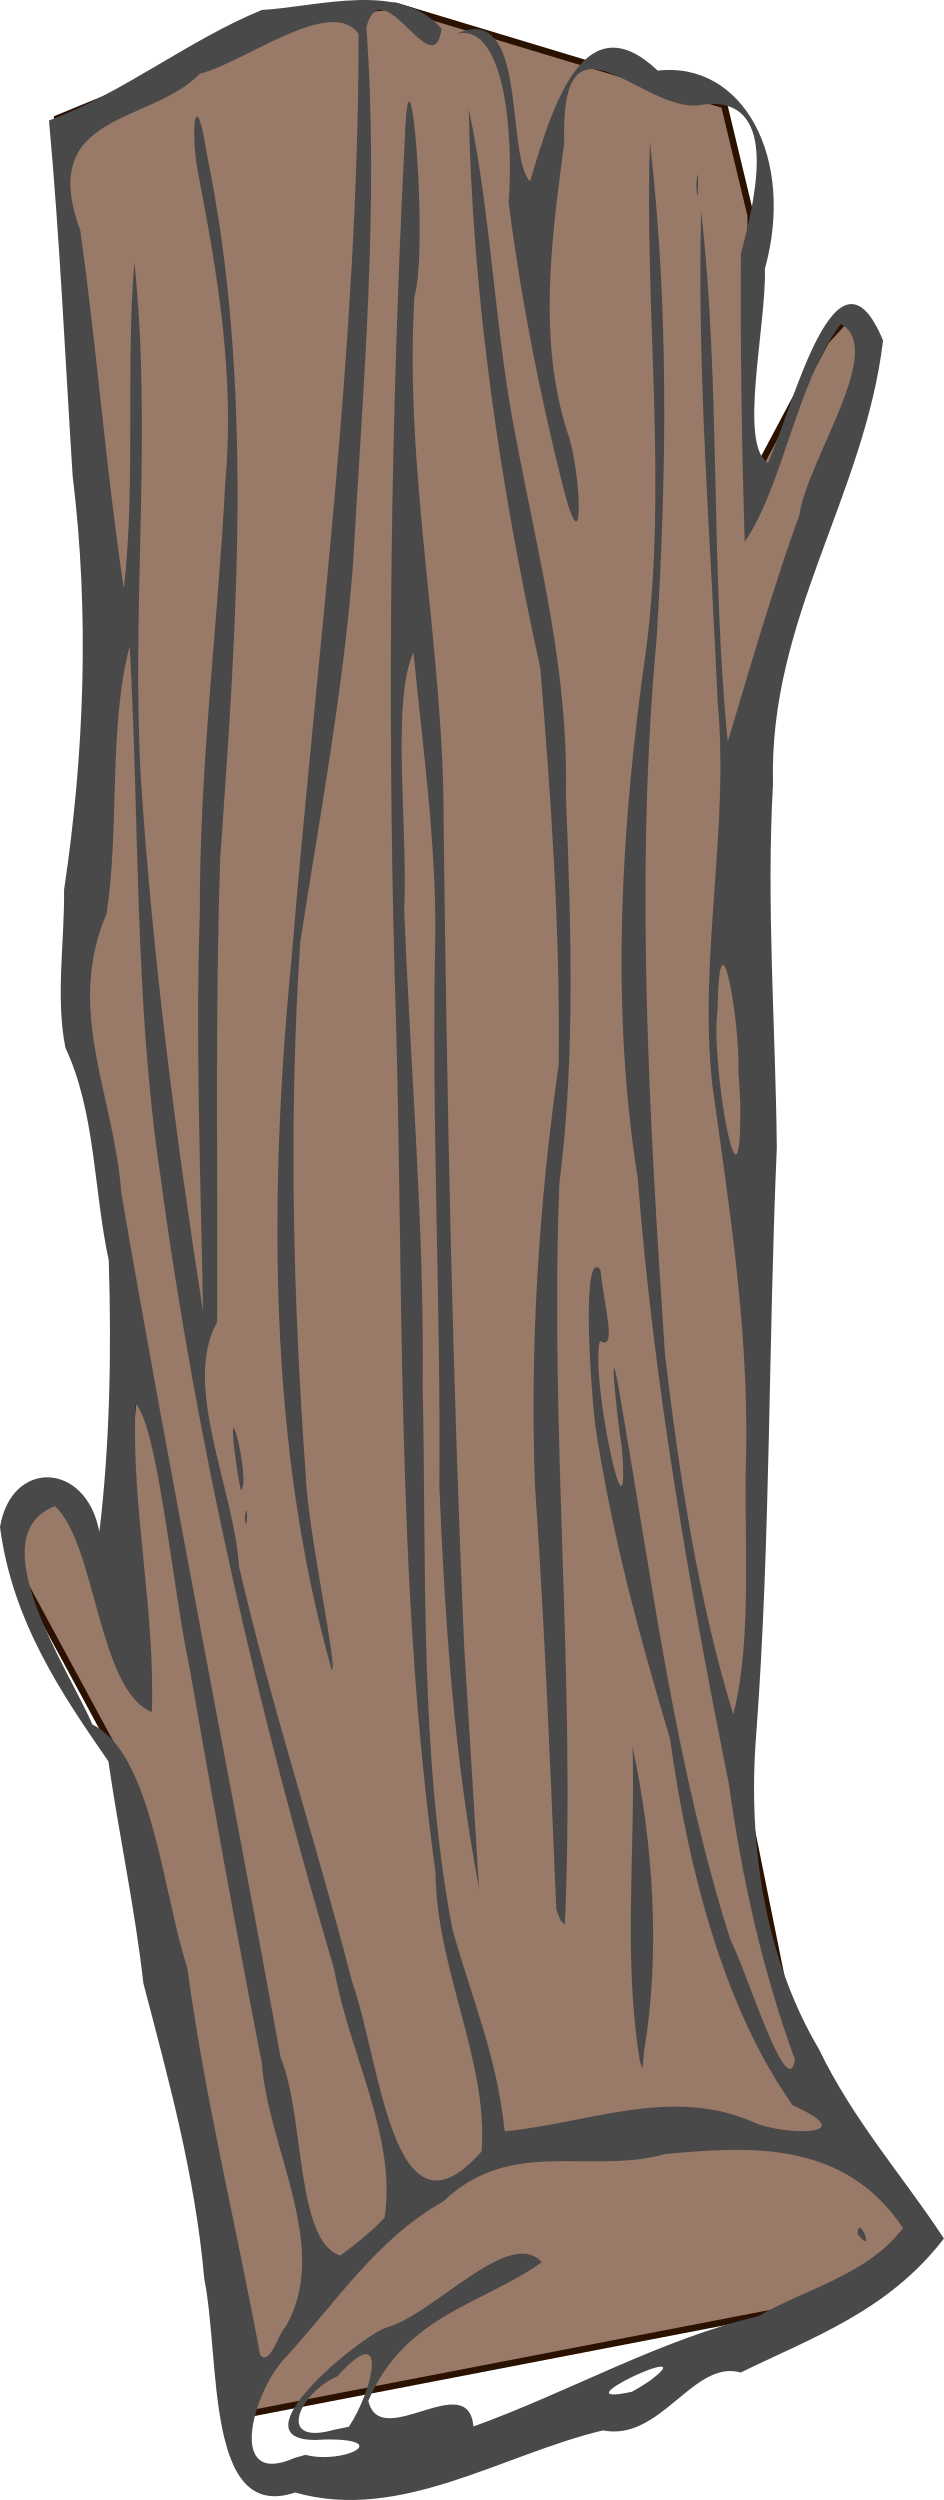
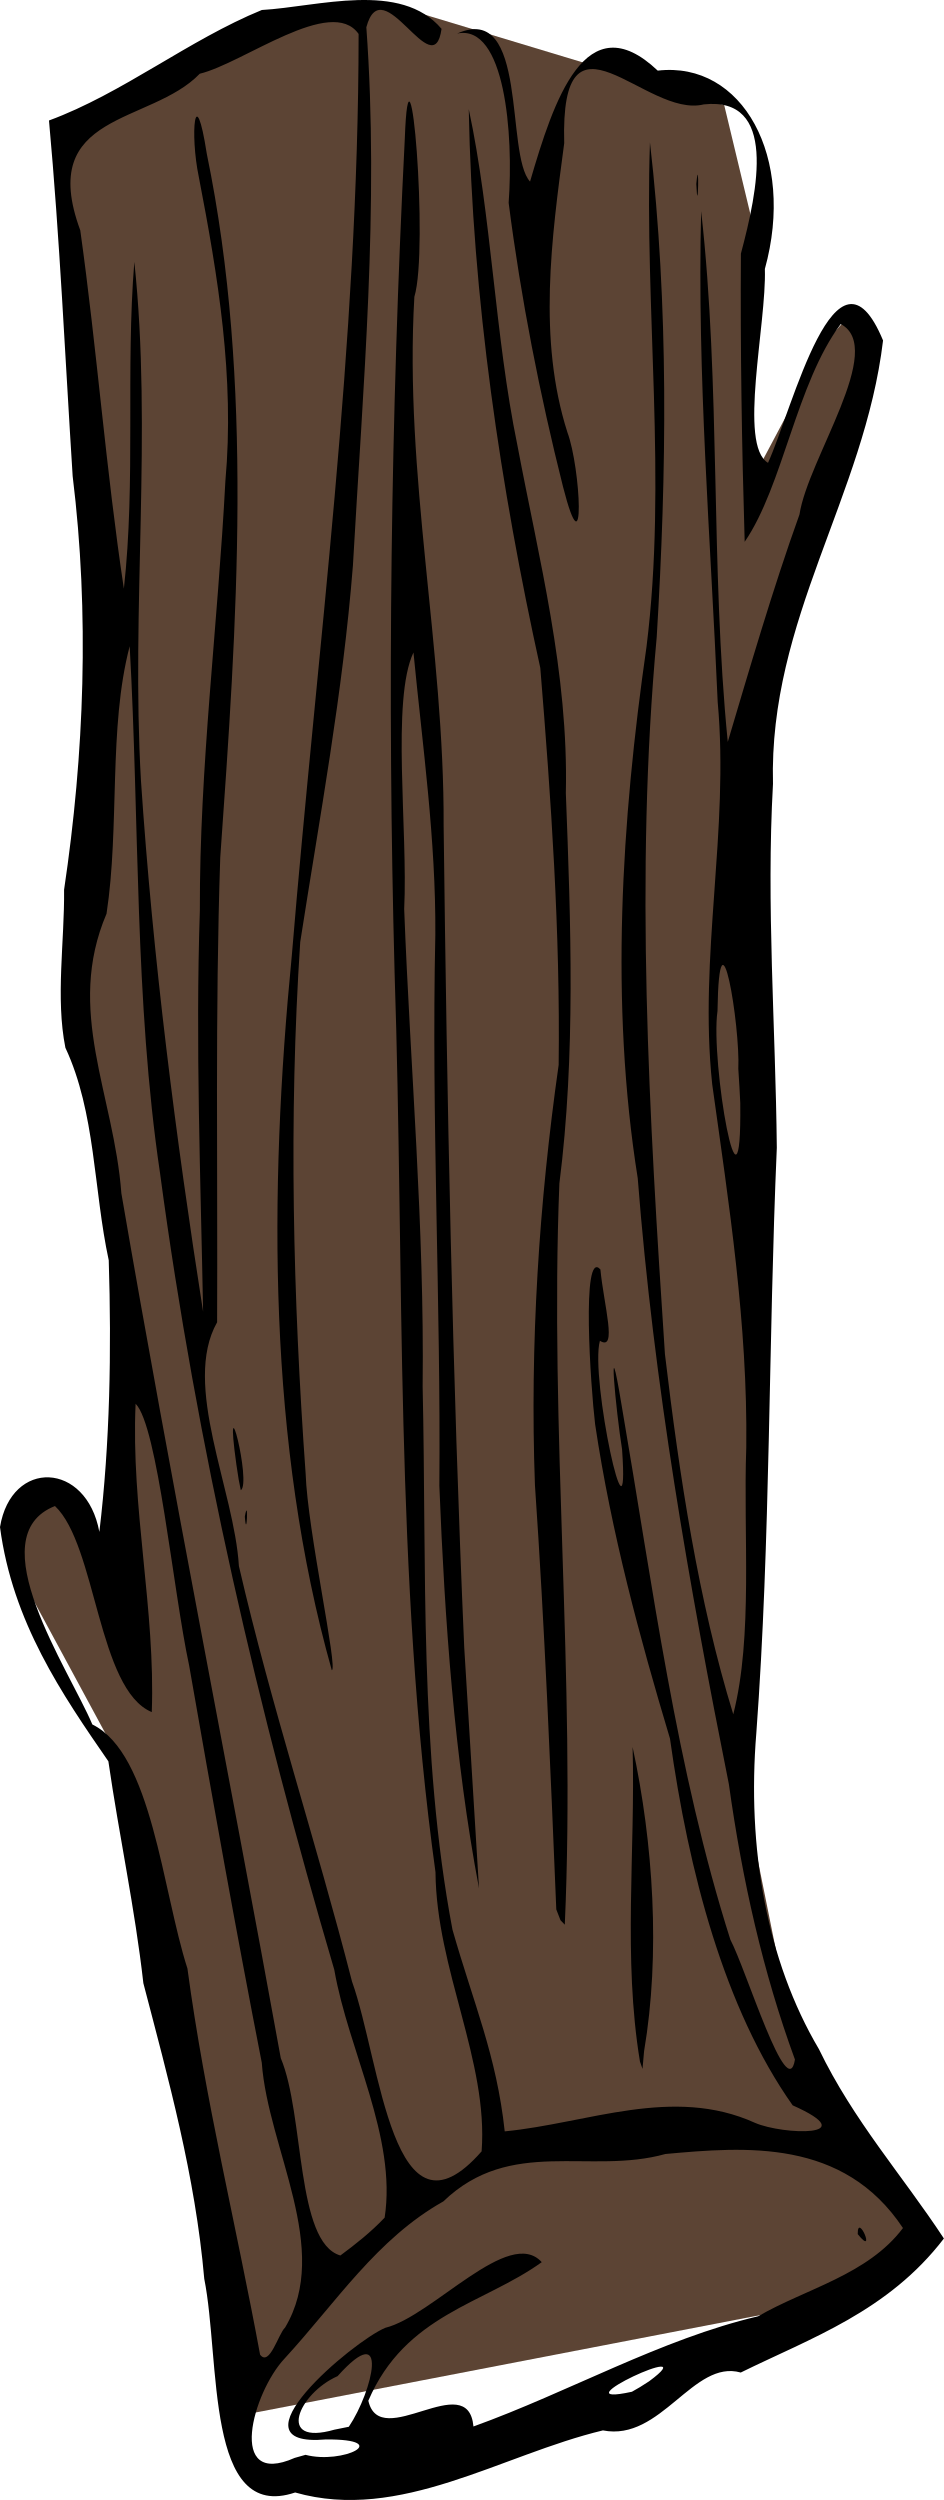
<svg xmlns="http://www.w3.org/2000/svg" viewBox="0 0 290.214 768.658" width="290.214" height="768.658" version="1.1" id="svg14" xml:space="preserve">
  <defs id="defs18" />
-   <path style="fill:#997967;fill-opacity:1;stroke:#2b1100;stroke-width:2" d="M 78.047,741.859 C 77.368,737.785 35.95,539.522 35.95,539.522 L 4.038,480.45 7.433,461.439 19.655,458.723 35.95,481.808 42.74,412.552 20.334,301.199 35.271,184.413 17.618,36.395 93.664,5.162 l 27.838,-3.395 101.168,30.554 8.148,33.949 v 82.157 l 23.085,-43.455 7.469,-8.148 7.469,10.185 -39.381,121.538 3.395,264.803 -5.432,50.924 15.617,77.404 37.344,61.787 -8.827,21.048 z" id="path8208" />
-   <path style="fill:#494949;fill-opacity:1;stroke-width:1" d="M 90.75,766.349 C 63.043,775.706 67.822,725.674 62.799,700.64 60.041,668.996 51.775,639.278 44.077,609.754 41.49,586.775 36.624,564.373 33.322,541.547 19.134,521.013 3.826,498.677 0,469.523 c 3.484,-21.09 26.582,-20.181 30.547,1.483 3.276,-27.252 3.753,-55.81 2.887,-83.5 -4.705,-21.815 -4.025,-45.463 -13.329,-65.365 -3.061,-15.325 -0.235,-32.684 -0.403,-48.576 6.238,-41.837 7.834,-84.897 2.637,-127.174 C 20.014,109.929 18.384,73.339 15.061,37.046 37.661,28.726 58.032,12.269 80.501,3.072 c 17.371,-1 42.684,-9.047 55.257,5.794 -2.486,17.864 -18.179,-18.97 -23.121,-0.489 4,55.237 -1.047,110.491 -4.129,165.535 -3.091,39.136 -10.223,77.291 -16.198,115.726 -3.587,54.241 -2.22,109.273 1.663,163.454 0.567,17.336 10.025,60.206 8.037,60.431 C 82.38,443.811 82.568,366.975 89.727,293.723 97.511,199.516 110.241,105.66 110.257,10.439 101.881,-1.494 74.857,19.425 61.421,22.668 46.26,38.425 11.195,34.259 24.681,70.824 c 5.121,36.565 7.896,73.715 13.405,110.172 3.686,-33.218 0.522,-67.145 3.215,-100.474 5.559,52.35 -1.025,106.467 2.038,159.467 3.677,54.895 10.7,109.744 19.109,163.318 -0.743,-40.604 -2.381,-82.246 -1.001,-123.295 C 61.319,235.632 67.003,191.954 69.298,147.879 72.176,116.013 67.02,84.904 61.128,54.41 58.335,41.123 59.984,24.141 63.581,47.287 78.112,117.699 72.835,191.812 67.72,263.617 c -1.606,47.605 -0.748,95.286 -0.966,142.929 -10.889,19.261 5.295,51.475 6.698,74.95 10.018,43.38 23.773,84.791 34.775,127.735 8.857,24.729 12.502,83.475 39.851,52.234 2.1,-27.733 -13.934,-55.978 -14.18,-85.838 -12.575,-91.034 -9.52,-184.241 -12.574,-276.455 -2.281,-85.487 -1.194,-171.194 3.134,-256.471 1.425,-39.325 7.438,33.81 2.945,48.548 -3.186,54.861 9.23,107.957 8.998,162.634 1.018,84.238 2.66,168.528 6.332,252.612 1.568,24.598 3.004,49.981 4.549,74.135 -7.593,-40.201 -10.542,-82.272 -12.198,-123.786 0.47,-56.413 -2.475,-112.9 -1.237,-169.38 0.204,-29.22 -3.934,-58.139 -6.721,-86.851 -6.861,14.596 -1.662,54.658 -2.855,78.872 1.878,48.939 6.253,97.704 5.676,146.859 1.245,55.661 -1.076,112.829 9.171,166.945 6.457,22.685 13.543,38.635 16.068,62.029 25.556,-2.478 51.693,-14.102 76.977,-2.607 8.647,3.725 33.742,4.494 11.554,-5.396 -21.038,-29.768 -32.014,-71.933 -37.723,-112.763 -9.312,-31.078 -18.03,-63.222 -23.018,-96.659 -1.383,-11.435 -4.285,-54.226 1.626,-47.584 1.047,10.966 5.31,25.364 -0.157,21.934 -3.127,11.223 9.319,68.667 6.814,33.347 -1.853,-11.381 -4.696,-41.268 -0.126,-13.475 9.509,55.29 16.831,112.156 33.433,164.266 4.924,9.356 17.554,50.863 19.85,36.858 -9.829,-26.814 -16.191,-55.153 -20.316,-84.674 -12.237,-61.144 -23.098,-123.077 -28.022,-186.309 -8.583,-53.87 -5.004,-109.798 2.699,-163.406 6.396,-51.398 -0.682,-103.347 1.059,-155.082 5.804,50.343 5.166,101.426 2.078,152.111 -6.76,73.215 -2.318,147.28 2.527,220.451 4.473,37.604 10.264,75.853 21.013,110.754 6.138,-24.081 3.032,-55.227 3.996,-82.084 0.465,-37.802 -5.344,-74.83 -10.47,-111.598 -4.186,-39.385 5.288,-78.096 1.685,-117.529 -2.17,-50.252 -6.367,-100.572 -5.09,-150.949 6.068,53.884 2.819,109.265 8.188,163.188 6.423,-21.58 13.959,-47.478 22.051,-69.935 2.598,-17.151 26.766,-51.114 12.672,-58.543 -13.69,18.314 -17.678,49.656 -29.524,66.95 -0.884,-29.284 -1.359,-59.236 -1.164,-88.599 5.266,-19.734 11.242,-48.324 -11.402,-45.889 -17.899,4.453 -44.2,-33.989 -42.922,11.937 -3.929,29.417 -8.137,60.315 0.979,88.882 4.088,10.901 5.716,44.361 -1.352,16.711 -7.144,-28.385 -12.936,-57.795 -16.71,-87.277 1.545,-21.075 -1.111,-55.088 -15.828,-52.038 21.973,-9.835 14.681,37.101 22.406,45.518 7.253,-24.802 17.077,-55.15 39.255,-34.116 26.047,-3.006 42.455,26.59 32.944,60.974 0.542,17.026 -8.244,54.107 0.968,59.62 7.583,-16.681 20.986,-72.362 35.37,-37.624 -5.711,47.864 -35.177,85.68 -33.84,136.325 -2.095,37.445 0.803,74.609 1.175,111.889 -2.613,59.977 -1.88,120.169 -6.301,179.987 -2.881,35.117 3.068,69.786 19.261,97.176 10.61,21.981 25.63,38.739 38.415,58.196 -17.202,22.46 -40.9,30.596 -62.463,41.212 -14.599,-4.153 -24.493,21.318 -42.379,17.79 -31.29,7.508 -62.395,28.296 -94.622,19.09 z m 3.188,-11.577 c 11.413,3.011 27.288,-4.846 6.3,-4.733 -30.772,2.71 8.3,-30.184 18.244,-34.33 14.479,-3.548 38.075,-31.316 48.083,-20.175 -17.903,12.911 -41.931,16.059 -53.315,42.594 3.567,15.889 30.649,-10.278 32.321,7.926 29.321,-10.573 57.576,-26.826 87.523,-33.881 14.482,-8.432 33.707,-12.708 44.532,-27.129 -18.28,-27.569 -48.455,-25.001 -73.03,-22.769 -23.271,6.513 -47.597,-5.339 -68.276,14.572 -20.462,11.497 -32.963,31.048 -48.803,48.296 -9.789,10.395 -18,39.913 3.087,30.568 l 3.333,-0.939 z M 263.721,686.914 c -0.109,-7.01 5.926,7.384 0,0 z M 107.249,746.141 c 7.342,-10.911 12.702,-33.604 -3.449,-15.567 -12.035,5.308 -19.063,21.655 -0.966,16.457 z m 92.329,-13.983 c 18.439,-13.624 -29.648,8.522 -5.288,3.22 l 2.51,-1.446 z M 87.649,715.645 C 102.04,691.507 82.403,660.67 80.484,634.194 72.591,593.836 65.289,552.944 58.169,512.176 53.162,488.814 48.494,438.431 41.696,431.601 c -1.473,31.783 6.13,63.464 4.97,94.806 -16.596,-6.906 -17.002,-51.323 -29.765,-63.356 -23.643,9.291 4.357,50.271 11.49,67.157 18.331,8.978 21.472,50.867 29.239,75.046 5.423,40.305 15.036,79.074 22.335,118.712 2.914,3.847 5.649,-6.486 7.683,-8.32 z m 30.614,-33.803 c 3.795,-24.714 -11.133,-51.242 -15.482,-76.211 C 79.524,526.588 60.494,445.014 49.218,360.798 41.319,307.571 42.892,252.59 39.873,198.682 c -6.59,25.117 -3.021,55.41 -7.117,82.249 -12.728,29.814 2.279,55.477 4.56,85.971 15.277,88.985 32.919,177.178 49.011,265.894 7.336,17.415 4.553,56.651 18.324,60.684 4.696,-3.483 9.356,-7.142 13.613,-11.638 z M 227.003,328.64 c 0.62,-13.107 -5.873,-52.969 -6.399,-17.781 -2.245,15.476 7.479,70.996 7.004,28.309 l -0.257,-4.943 z m -30.242,305.212 c -5.266,-31.956 -1.373,-64.531 -2.261,-96.711 6.37,29.596 8.6,63.602 3.533,93.509 l -0.488,5.455 z m -25.723,-46.777 c -1.8,-43.468 -3.584,-87.087 -6.566,-130.509 -1.576,-43.338 1.26,-86.71 7.294,-129.152 0.517,-40.738 -2.328,-81.638 -5.643,-122.04 -12.236,-55.585 -20.899,-113.511 -21.999,-171.813 7.007,32.644 8.007,69.586 14.927,103.196 6.646,35.228 15.775,70.028 14.925,107.092 1.522,40.036 3.041,80.443 -1.987,120.039 -3.054,75.959 5.059,152.008 1.664,227.881 l -1.326,-1.379 -1.29,-3.315 z M 75.279,466.28 c 1.197,-6.848 0.553,7.95 0,0 z m -2.595,-15.94 c -3.978,-28.483 4.743,5.811 1.35,7.843 l -0.648,-3.268 z M 214.084,56.575 c 0.971,-10.413 0.53,11.827 0,0 z" id="path6852" />
+   <path style="fill:#5c4434;fill-opacity:1" d="M 78.047,741.859 C 77.368,737.785 35.95,539.522 35.95,539.522 L 4.038,480.45 7.433,461.439 19.655,458.723 35.95,481.808 42.74,412.552 20.334,301.199 35.271,184.413 17.618,36.395 93.664,5.162 l 27.838,-3.395 101.168,30.554 8.148,33.949 v 82.157 l 23.085,-43.455 7.469,-8.148 7.469,10.185 -39.381,121.538 3.395,264.803 -5.432,50.924 15.617,77.404 37.344,61.787 -8.827,21.048 z" id="path8208" />
+   <path style="fill:#000000;fill-opacity:1" d="M 90.75,766.349 C 63.043,775.706 67.822,725.674 62.799,700.64 60.041,668.996 51.775,639.278 44.077,609.754 41.49,586.775 36.624,564.373 33.322,541.547 19.134,521.013 3.826,498.677 0,469.523 c 3.484,-21.09 26.582,-20.181 30.547,1.483 3.276,-27.252 3.753,-55.81 2.887,-83.5 -4.705,-21.815 -4.025,-45.463 -13.329,-65.365 -3.061,-15.325 -0.235,-32.684 -0.403,-48.576 6.238,-41.837 7.834,-84.897 2.637,-127.174 C 20.014,109.929 18.384,73.339 15.061,37.046 37.661,28.726 58.032,12.269 80.501,3.072 c 17.371,-1 42.684,-9.047 55.257,5.794 -2.486,17.864 -18.179,-18.97 -23.121,-0.489 4,55.237 -1.047,110.491 -4.129,165.535 -3.091,39.136 -10.223,77.291 -16.198,115.726 -3.587,54.241 -2.22,109.273 1.663,163.454 0.567,17.336 10.025,60.206 8.037,60.431 C 82.38,443.811 82.568,366.975 89.727,293.723 97.511,199.516 110.241,105.66 110.257,10.439 101.881,-1.494 74.857,19.425 61.421,22.668 46.26,38.425 11.195,34.259 24.681,70.824 c 5.121,36.565 7.896,73.715 13.405,110.172 3.686,-33.218 0.522,-67.145 3.215,-100.474 5.559,52.35 -1.025,106.467 2.038,159.467 3.677,54.895 10.7,109.744 19.109,163.318 -0.743,-40.604 -2.381,-82.246 -1.001,-123.295 C 61.319,235.632 67.003,191.954 69.298,147.879 72.176,116.013 67.02,84.904 61.128,54.41 58.335,41.123 59.984,24.141 63.581,47.287 78.112,117.699 72.835,191.812 67.72,263.617 c -1.606,47.605 -0.748,95.286 -0.966,142.929 -10.889,19.261 5.295,51.475 6.698,74.95 10.018,43.38 23.773,84.791 34.775,127.735 8.857,24.729 12.502,83.475 39.851,52.234 2.1,-27.733 -13.934,-55.978 -14.18,-85.838 -12.575,-91.034 -9.52,-184.241 -12.574,-276.455 -2.281,-85.487 -1.194,-171.194 3.134,-256.471 1.425,-39.325 7.438,33.81 2.945,48.548 -3.186,54.861 9.23,107.957 8.998,162.634 1.018,84.238 2.66,168.528 6.332,252.612 1.568,24.598 3.004,49.981 4.549,74.135 -7.593,-40.201 -10.542,-82.272 -12.198,-123.786 0.47,-56.413 -2.475,-112.9 -1.237,-169.38 0.204,-29.22 -3.934,-58.139 -6.721,-86.851 -6.861,14.596 -1.662,54.658 -2.855,78.872 1.878,48.939 6.253,97.704 5.676,146.859 1.245,55.661 -1.076,112.829 9.171,166.945 6.457,22.685 13.543,38.635 16.068,62.029 25.556,-2.478 51.693,-14.102 76.977,-2.607 8.647,3.725 33.742,4.494 11.554,-5.396 -21.038,-29.768 -32.014,-71.933 -37.723,-112.763 -9.312,-31.078 -18.03,-63.222 -23.018,-96.659 -1.383,-11.435 -4.285,-54.226 1.626,-47.584 1.047,10.966 5.31,25.364 -0.157,21.934 -3.127,11.223 9.319,68.667 6.814,33.347 -1.853,-11.381 -4.696,-41.268 -0.126,-13.475 9.509,55.29 16.831,112.156 33.433,164.266 4.924,9.356 17.554,50.863 19.85,36.858 -9.829,-26.814 -16.191,-55.153 -20.316,-84.674 -12.237,-61.144 -23.098,-123.077 -28.022,-186.309 -8.583,-53.87 -5.004,-109.798 2.699,-163.406 6.396,-51.398 -0.682,-103.347 1.059,-155.082 5.804,50.343 5.166,101.426 2.078,152.111 -6.76,73.215 -2.318,147.28 2.527,220.451 4.473,37.604 10.264,75.853 21.013,110.754 6.138,-24.081 3.032,-55.227 3.996,-82.084 0.465,-37.802 -5.344,-74.83 -10.47,-111.598 -4.186,-39.385 5.288,-78.096 1.685,-117.529 -2.17,-50.252 -6.367,-100.572 -5.09,-150.949 6.068,53.884 2.819,109.265 8.188,163.188 6.423,-21.58 13.959,-47.478 22.051,-69.935 2.598,-17.151 26.766,-51.114 12.672,-58.543 -13.69,18.314 -17.678,49.656 -29.524,66.95 -0.884,-29.284 -1.359,-59.236 -1.164,-88.599 5.266,-19.734 11.242,-48.324 -11.402,-45.889 -17.899,4.453 -44.2,-33.989 -42.922,11.937 -3.929,29.417 -8.137,60.315 0.979,88.882 4.088,10.901 5.716,44.361 -1.352,16.711 -7.144,-28.385 -12.936,-57.795 -16.71,-87.277 1.545,-21.075 -1.111,-55.088 -15.828,-52.038 21.973,-9.835 14.681,37.101 22.406,45.518 7.253,-24.802 17.077,-55.15 39.255,-34.116 26.047,-3.006 42.455,26.59 32.944,60.974 0.542,17.026 -8.244,54.107 0.968,59.62 7.583,-16.681 20.986,-72.362 35.37,-37.624 -5.711,47.864 -35.177,85.68 -33.84,136.325 -2.095,37.445 0.803,74.609 1.175,111.889 -2.613,59.977 -1.88,120.169 -6.301,179.987 -2.881,35.117 3.068,69.786 19.261,97.176 10.61,21.981 25.63,38.739 38.415,58.196 -17.202,22.46 -40.9,30.596 -62.463,41.212 -14.599,-4.153 -24.493,21.318 -42.379,17.79 -31.29,7.508 -62.395,28.296 -94.622,19.09 z m 3.188,-11.577 c 11.413,3.011 27.288,-4.846 6.3,-4.733 -30.772,2.71 8.3,-30.184 18.244,-34.33 14.479,-3.548 38.075,-31.316 48.083,-20.175 -17.903,12.911 -41.931,16.059 -53.315,42.594 3.567,15.889 30.649,-10.278 32.321,7.926 29.321,-10.573 57.576,-26.826 87.523,-33.881 14.482,-8.432 33.707,-12.708 44.532,-27.129 -18.28,-27.569 -48.455,-25.001 -73.03,-22.769 -23.271,6.513 -47.597,-5.339 -68.276,14.572 -20.462,11.497 -32.963,31.048 -48.803,48.296 -9.789,10.395 -18,39.913 3.087,30.568 l 3.333,-0.939 z M 263.721,686.914 c -0.109,-7.01 5.926,7.384 0,0 z M 107.249,746.141 c 7.342,-10.911 12.702,-33.604 -3.449,-15.567 -12.035,5.308 -19.063,21.655 -0.966,16.457 z m 92.329,-13.983 c 18.439,-13.624 -29.648,8.522 -5.288,3.22 l 2.51,-1.446 z M 87.649,715.645 C 102.04,691.507 82.403,660.67 80.484,634.194 72.591,593.836 65.289,552.944 58.169,512.176 53.162,488.814 48.494,438.431 41.696,431.601 c -1.473,31.783 6.13,63.464 4.97,94.806 -16.596,-6.906 -17.002,-51.323 -29.765,-63.356 -23.643,9.291 4.357,50.271 11.49,67.157 18.331,8.978 21.472,50.867 29.239,75.046 5.423,40.305 15.036,79.074 22.335,118.712 2.914,3.847 5.649,-6.486 7.683,-8.32 z m 30.614,-33.803 c 3.795,-24.714 -11.133,-51.242 -15.482,-76.211 C 79.524,526.588 60.494,445.014 49.218,360.798 41.319,307.571 42.892,252.59 39.873,198.682 c -6.59,25.117 -3.021,55.41 -7.117,82.249 -12.728,29.814 2.279,55.477 4.56,85.971 15.277,88.985 32.919,177.178 49.011,265.894 7.336,17.415 4.553,56.651 18.324,60.684 4.696,-3.483 9.356,-7.142 13.613,-11.638 z M 227.003,328.64 c 0.62,-13.107 -5.873,-52.969 -6.399,-17.781 -2.245,15.476 7.479,70.996 7.004,28.309 l -0.257,-4.943 z m -30.242,305.212 c -5.266,-31.956 -1.373,-64.531 -2.261,-96.711 6.37,29.596 8.6,63.602 3.533,93.509 l -0.488,5.455 z m -25.723,-46.777 c -1.8,-43.468 -3.584,-87.087 -6.566,-130.509 -1.576,-43.338 1.26,-86.71 7.294,-129.152 0.517,-40.738 -2.328,-81.638 -5.643,-122.04 -12.236,-55.585 -20.899,-113.511 -21.999,-171.813 7.007,32.644 8.007,69.586 14.927,103.196 6.646,35.228 15.775,70.028 14.925,107.092 1.522,40.036 3.041,80.443 -1.987,120.039 -3.054,75.959 5.059,152.008 1.664,227.881 l -1.326,-1.379 -1.29,-3.315 z M 75.279,466.28 c 1.197,-6.848 0.553,7.95 0,0 z m -2.595,-15.94 c -3.978,-28.483 4.743,5.811 1.35,7.843 l -0.648,-3.268 z M 214.084,56.575 c 0.971,-10.413 0.53,11.827 0,0 z" id="path6852" />
</svg>
